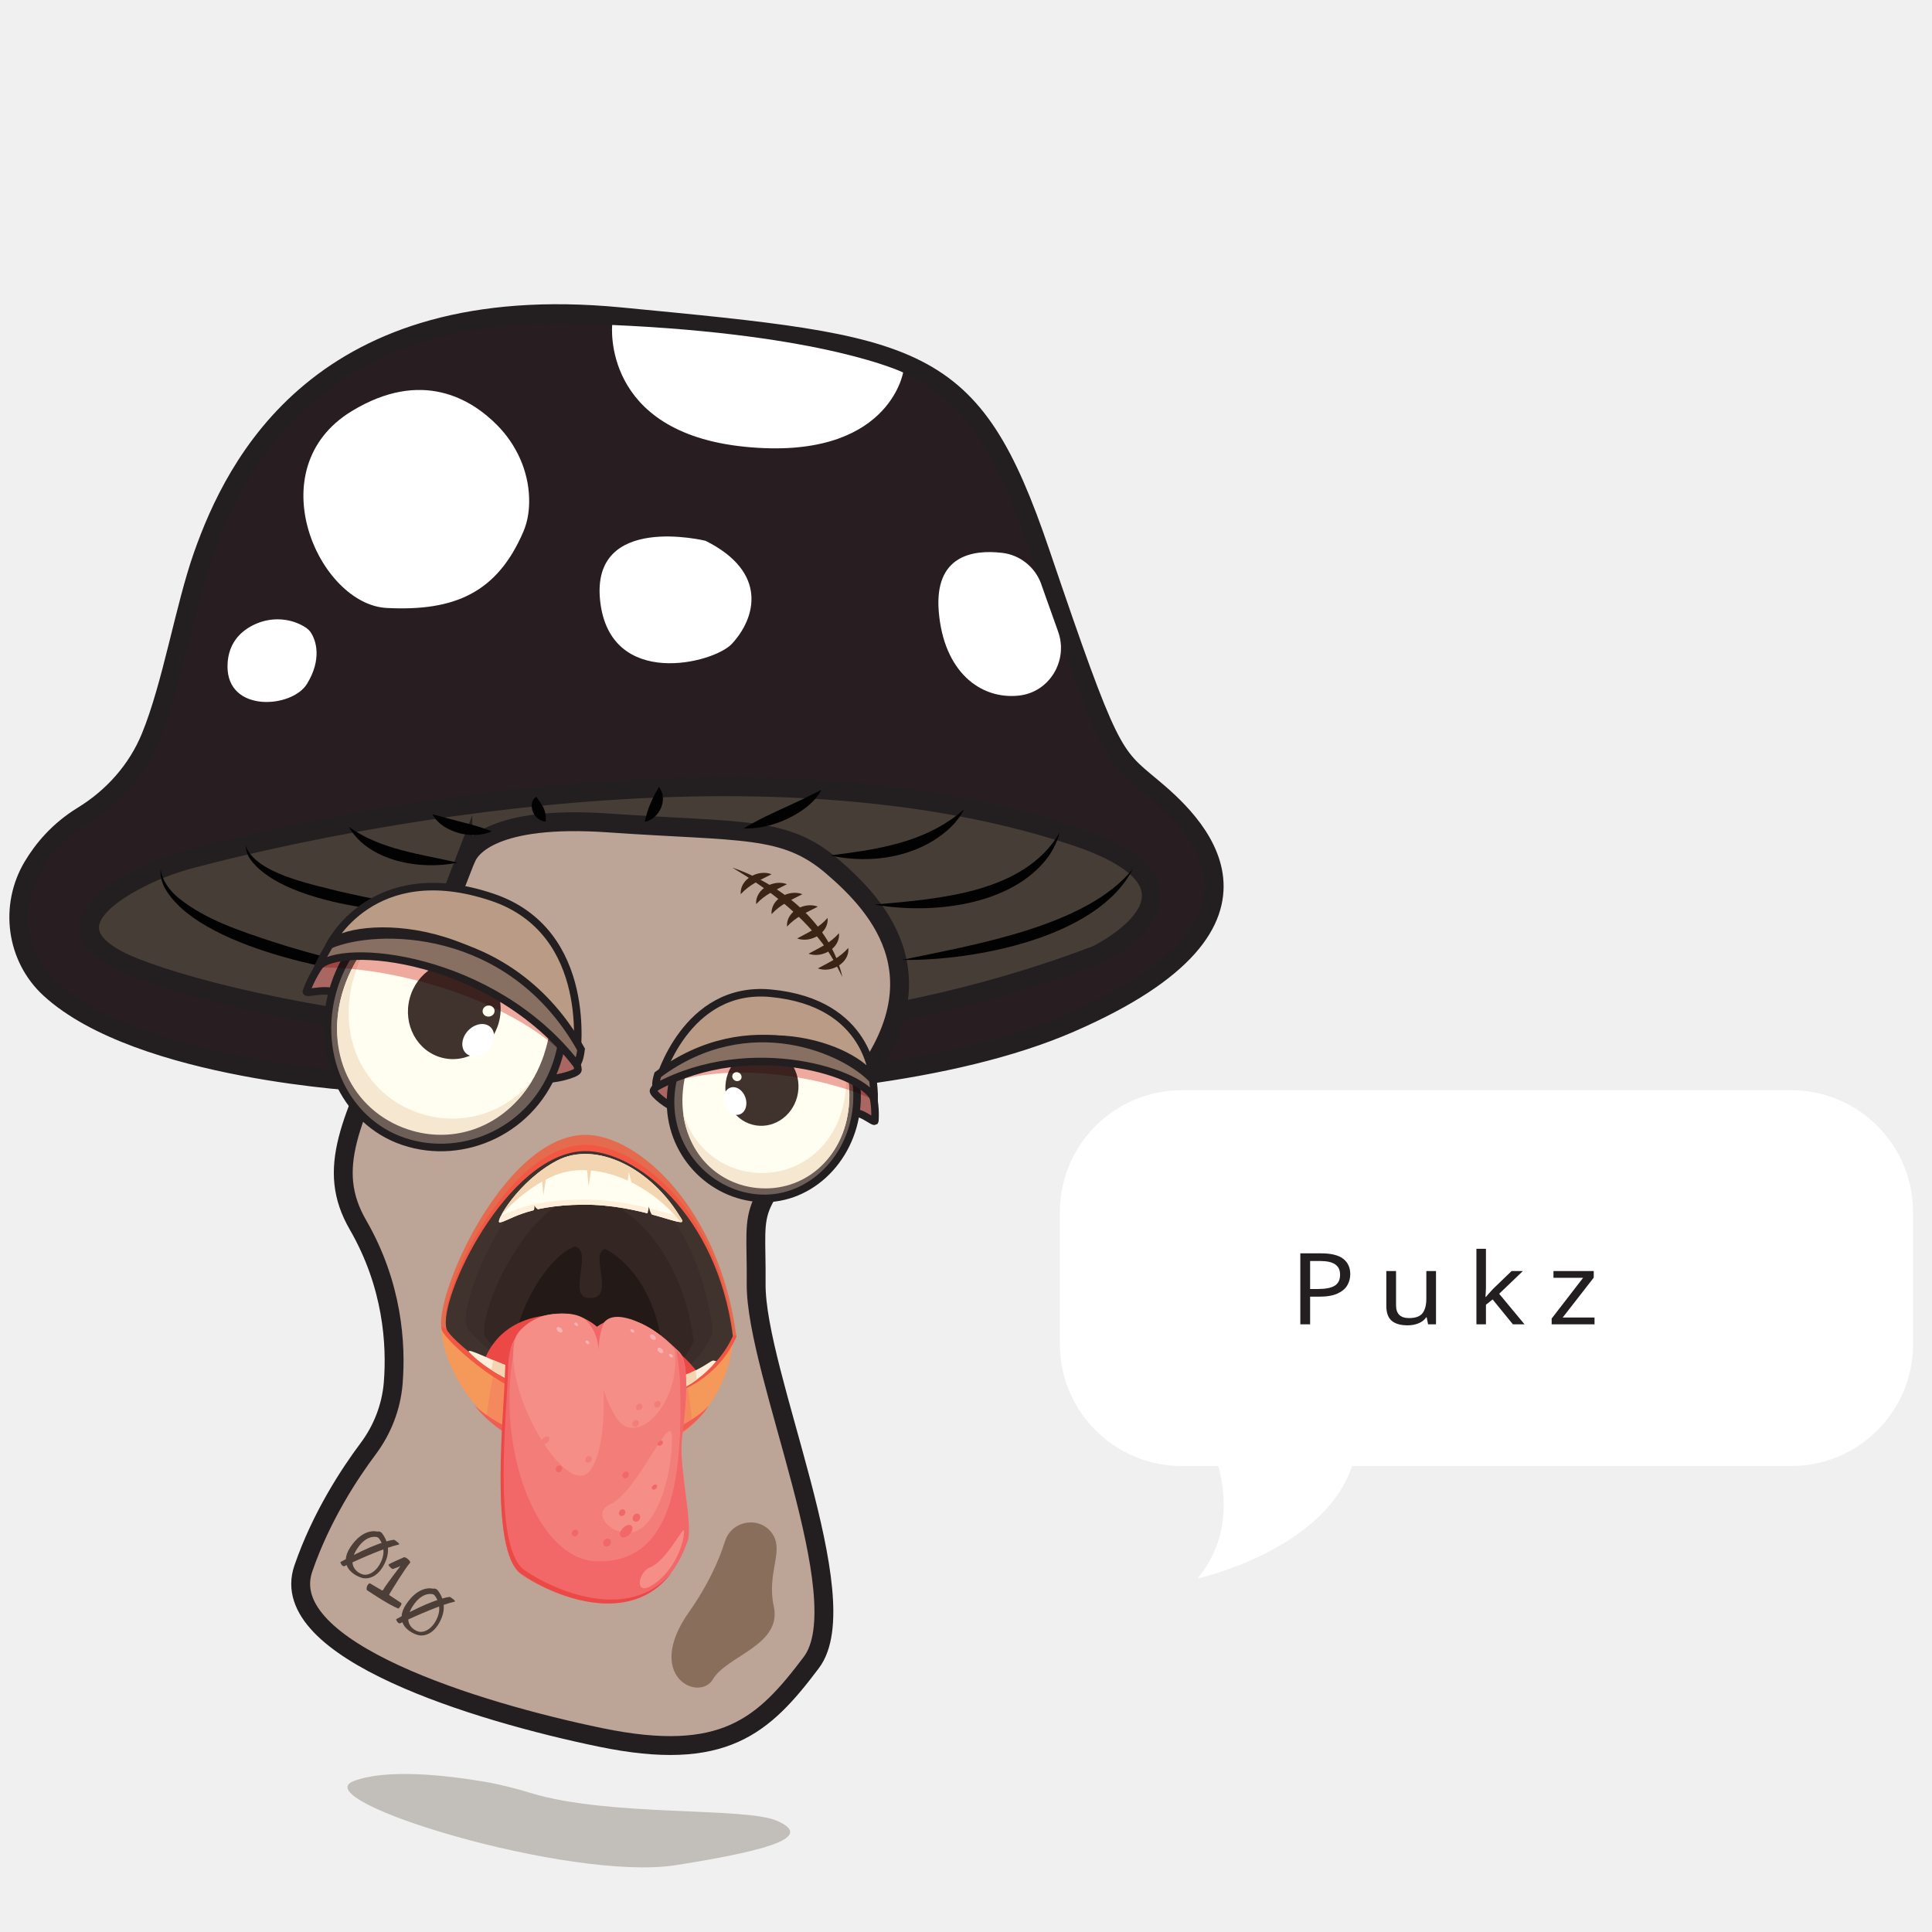
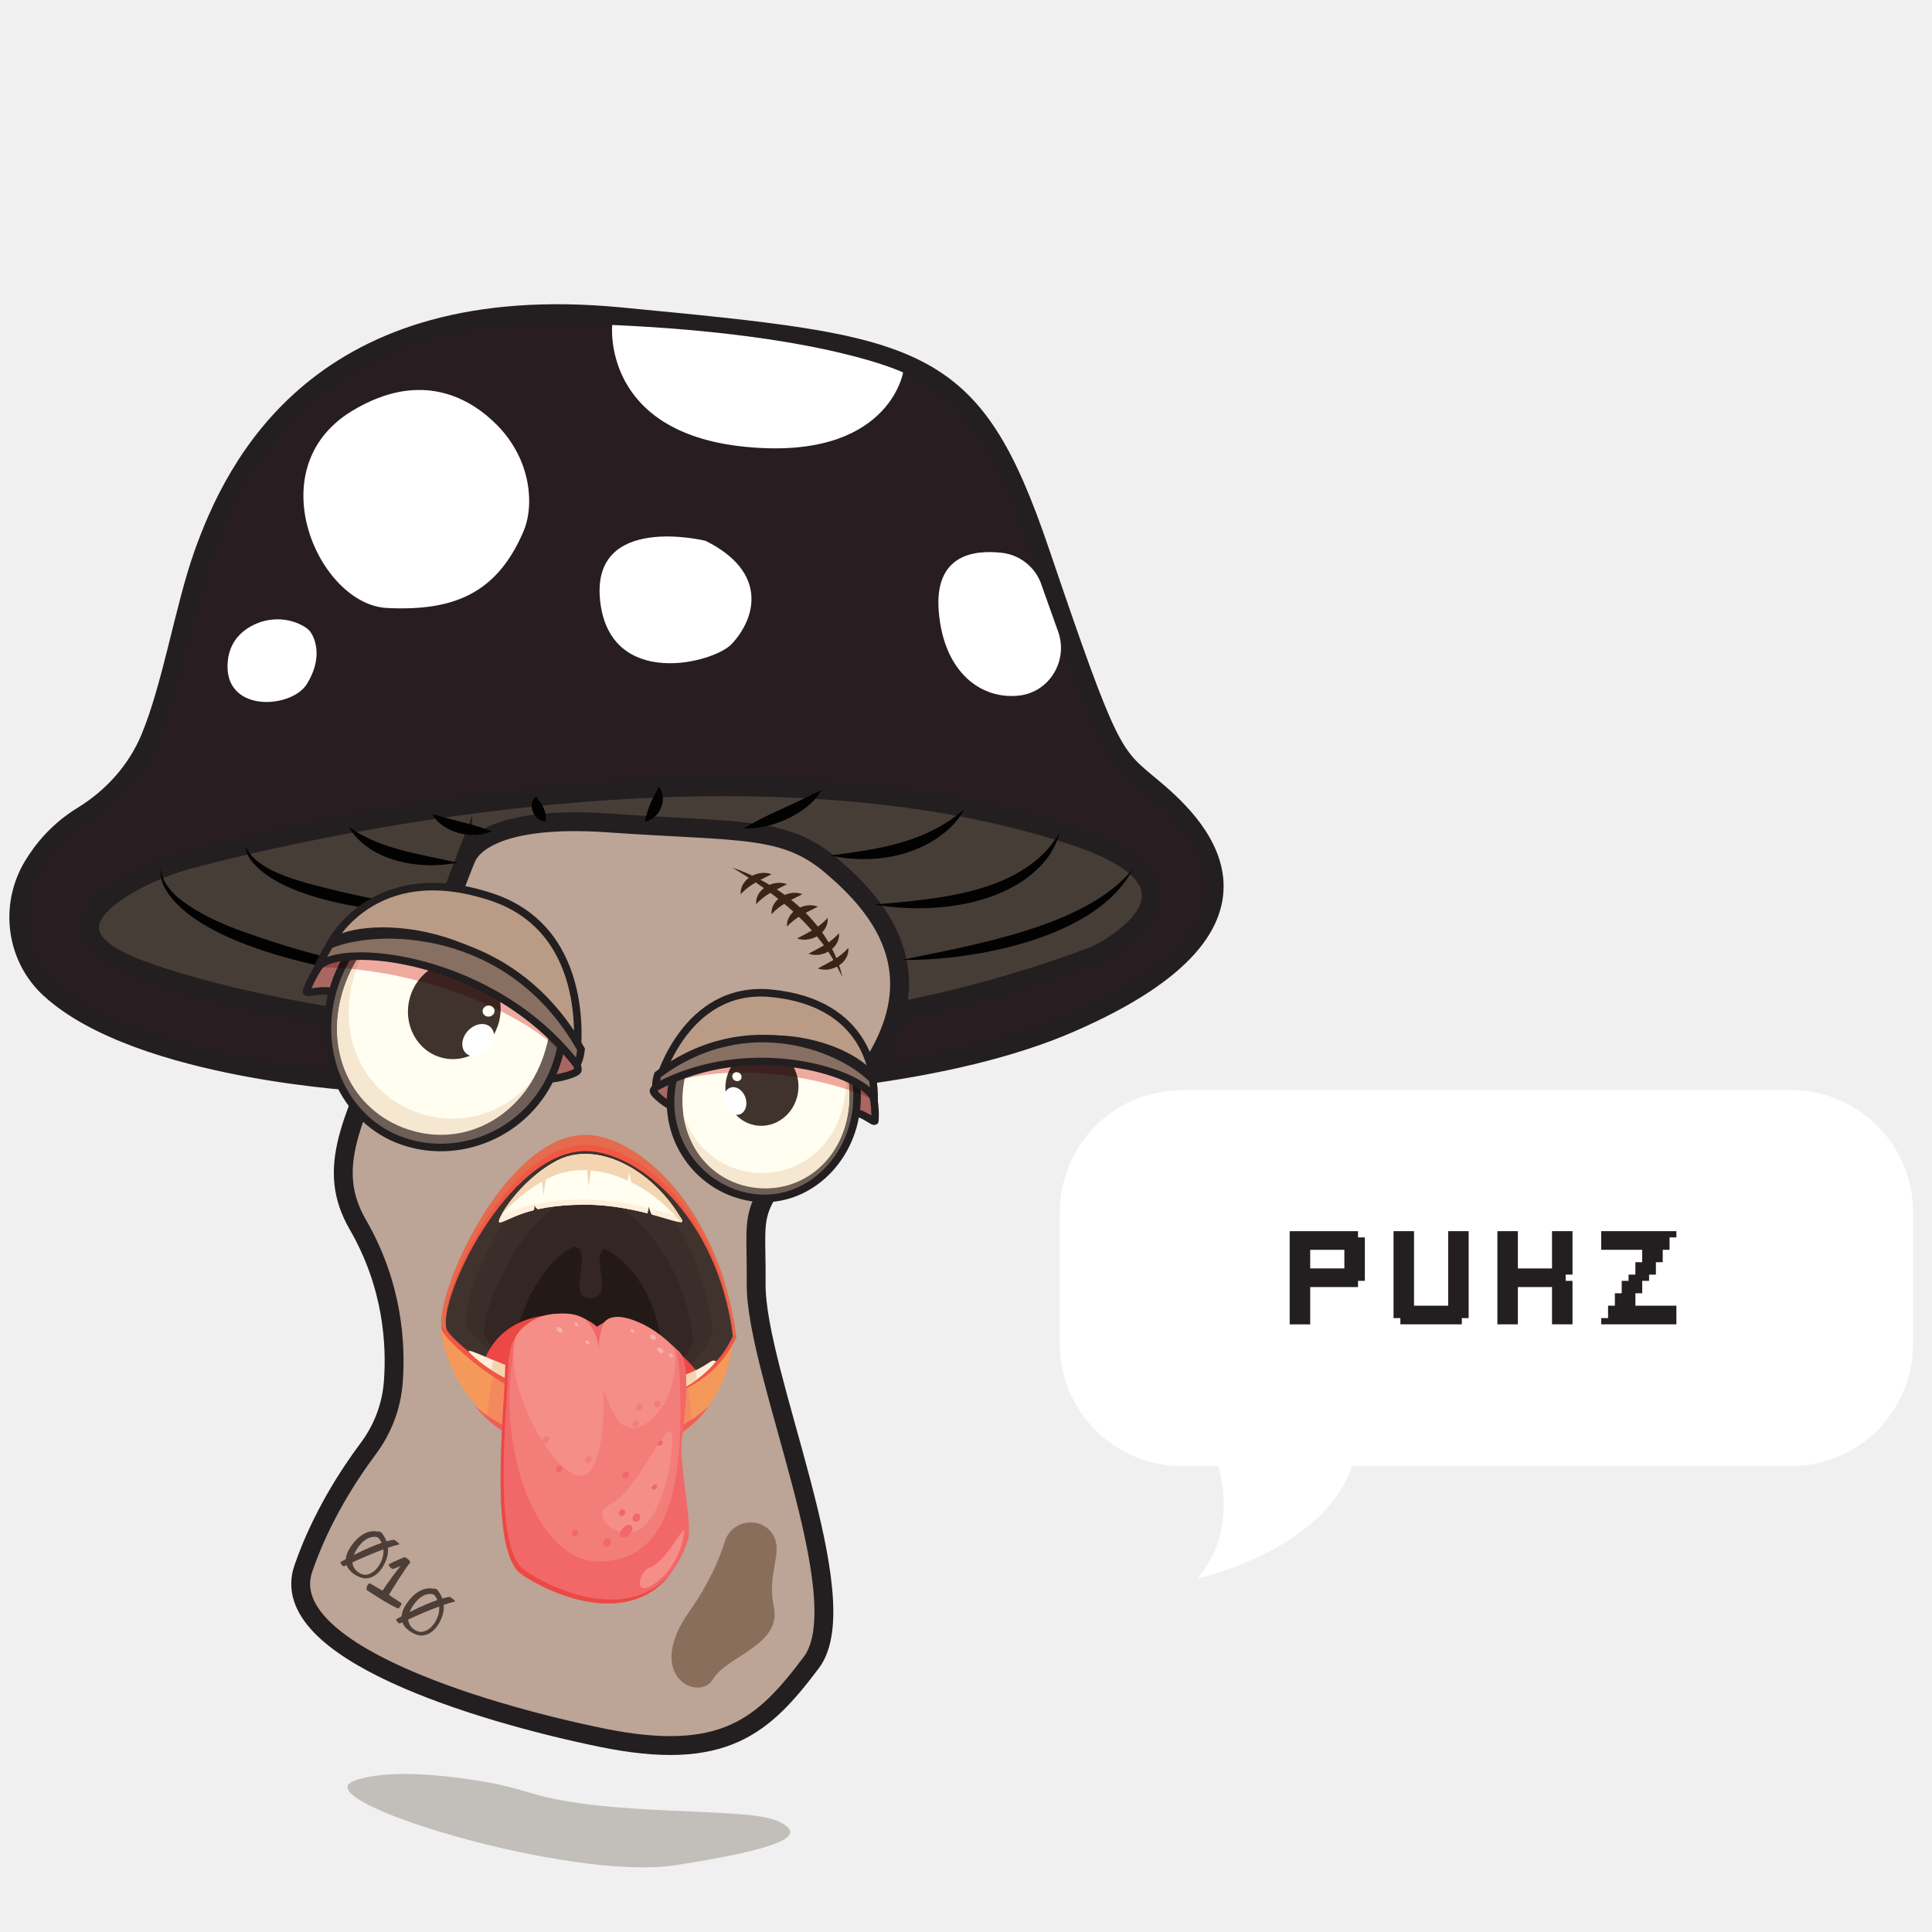
<svg xmlns="http://www.w3.org/2000/svg" viewBox="0 0 512 512">
  <defs>
-     <style>.cls-1{fill:#473d37;}.cls-1,.cls-2,.cls-3{stroke-width:5px;}.cls-1,.cls-2,.cls-3,.cls-4,.cls-5,.cls-6,.cls-7{stroke:#231f20;stroke-miterlimit:10;}.cls-2{fill:#bca496;}.cls-3{fill:#281d21;}.cls-8{fill:#231f20;font-family:Gameplay, Gameplay;font-size:26.34px;letter-spacing:.2em;}.cls-9{fill:#f58e87;}.cls-10{fill:#f5995b;}.cls-11{fill:#f6e7d0;}.cls-12{fill:#f8b2b3;}.cls-13{fill:#f5895e;}.cls-14{fill:#020202;}.cls-15{fill:#f05d55;}.cls-16{fill:#f15743;}.cls-17{fill:#f26767;}.cls-18{fill:#f3d5b2;}.cls-19{fill:#e56b4e;}.cls-20{fill:#fff;}.cls-21{fill:#ffefda;}.cls-22{fill:#fffef0;}.cls-23{fill:#ec4845;}.cls-24{fill:#f37d79;}.cls-25{fill:#342723;}.cls-26{fill:#231a18;}.cls-27{fill:#40332e;}.cls-28{fill:#896e5c;}.cls-29{fill:#3c2415;}.cls-30{fill:#3b2e2a;}.cls-31{fill:#4d3e38;}.cls-4{fill:#6d5e57;}.cls-4,.cls-5,.cls-6,.cls-7{stroke-width:2px;}.cls-5{fill:#876f62;}.cls-6{fill:#ba9b85;}.cls-7{fill:#aa6762;}.cls-32{fill:#df5656;mix-blend-mode:multiply;opacity:.5;}.cls-33{isolation:isolate;}.cls-34{fill:#726658;opacity:.36;}</style>
+     <style>.cls-1{fill:#473d37;}.cls-1,.cls-2,.cls-3{stroke-width:5px;}.cls-1,.cls-2,.cls-3,.cls-4,.cls-5,.cls-6,.cls-7{stroke:#231f20;stroke-miterlimit:10;}.cls-2{fill:#bca496;}.cls-3{fill:#281d21;}.cls-8{fill:#f58e87;}.cls-9{fill:#f5995b;}.cls-10{fill:#f6e7d0;}.cls-11{fill:#f8b2b3;}.cls-12{fill:#f5895e;}.cls-13{fill:#020202;}.cls-14{fill:#f05d55;}.cls-15{fill:#f15743;}.cls-16{fill:#f26767;}.cls-17{fill:#f3d5b2;}.cls-18{fill:#e56b4e;}.cls-19{fill:#fff;}.cls-20{fill:#ffefda;}.cls-21{fill:#fffef0;}.cls-22{fill:#ec4845;}.cls-23{fill:#f37d79;}.cls-24{fill:#342723;}.cls-25{fill:#231f20;}.cls-26{fill:#231a18;}.cls-27{fill:#40332e;}.cls-28{fill:#896e5c;}.cls-29{fill:#3c2415;}.cls-30{fill:#3b2e2a;}.cls-31{fill:#4d3e38;}.cls-4{fill:#6d5e57;}.cls-4,.cls-5,.cls-6,.cls-7{stroke-width:2px;}.cls-5{fill:#876f62;}.cls-6{fill:#ba9b85;}.cls-7{fill:#aa6762;}.cls-32{fill:#df5656;mix-blend-mode:multiply;opacity:.5;}.cls-33{isolation:isolate;}.cls-34{fill:#726658;opacity:.36;}</style>
  </defs>
  <g class="cls-33">
    <g id="Layer_1">
      <g>
        <g>
-           <path class="cls-20" d="M474.68,288.92h-161.5c-17.84,0-32.3,14.46-32.3,32.3v34.99c0,17.84,14.46,32.3,32.3,32.3h9.69c2.28,8.5,2.75,19.85-5.55,29.83,0,0,33.46-7.37,41-29.83h116.36c17.84,0,32.3-14.46,32.3-32.3v-34.99c0-17.84-14.46-32.3-32.3-32.3Z" />
-           <text class="cls-8" transform="translate(341.78 350.96) scale(1.1 1)">
-             <tspan x="0" y="0">Pukz</tspan>
-           </text>
+           <path class="cls-19" d="M474.68,288.92h-161.5c-17.84,0-32.3,14.46-32.3,32.3v34.99c0,17.84,14.46,32.3,32.3,32.3h9.69c2.28,8.5,2.75,19.85-5.55,29.83,0,0,33.46-7.37,41-29.83h116.36c17.84,0,32.3-14.46,32.3-32.3v-34.99c0-17.84-14.46-32.3-32.3-32.3Z" />
+           <g>
+             <path class="cls-25" d="M341.78,350.96v-24.69h18.11v1.65h1.81v11.52h-1.81v1.65h-12.67v9.88h-5.43Zm14.49-14.81v-4.94h-9.05v4.94h9.05Z" />
+             <path class="cls-25" d="M371.11,350.96v-1.65h-1.81v-23.04h5.43v19.75h9.05v-19.75h5.43v23.04h-1.81v1.65h-16.3Z" />
+             <path class="cls-25" d="M396.82,350.96v-24.69h5.43v9.88h9.05v-9.88h5.43v11.52h-1.81v1.65h1.81v11.52h-5.43v-9.88h-9.05v9.88h-5.43Z" />
+             <path class="cls-25" d="M424.34,350.96v-1.65h1.81v-3.29h1.81v-3.29h1.81v-3.29h1.81v-1.65h1.81v-3.29h1.81v-3.29h-10.86v-4.94h19.92v1.65h-1.81v3.29h-1.81v3.29h-1.81v3.29h-1.81v1.65h-1.81v3.29h-1.81v3.29h10.86v4.94h-19.92Z" />
+           </g>
        </g>
        <g>
          <g>
            <path class="cls-3" d="M97.73,286.81s-60.69-2.98-84.49-24.77c-9.03-8.27-10.82-21.91-4.55-32.43,2.72-4.56,6.89-9.56,13.2-13.42,8.02-4.92,14.42-12.07,18-20.77,5.68-13.8,9.04-34.48,13.88-48.19,8.51-24.11,31.26-70.93,110.66-63.27,79.4,7.66,93,8.65,111.28,62.53,18.29,53.88,19.07,53.39,29.41,62.01,10.33,8.63,40.96,35.45-21.51,62.6-62.47,27.15-185.87,15.71-185.87,15.71Z" />
            <path class="cls-1" d="M284.66,221.52c42.25,13.99,5.94,31.54,5.94,31.54-106.11,40.44-222.98,15.95-254.89,3.34-20.74-8.2-10.29-17.34-.43-22.73,4.91-2.69,10.15-4.69,15.56-6.13,25.94-6.86,145.11-35.39,233.81-6.02Z" />
-             <path class="cls-20" d="M162.24,86.12s-2.93,28.46,35.17,32.28c38.1,3.82,41.92-19.69,41.92-19.69,0,0-20.61-10.11-77.09-12.59Z" />
-             <path class="cls-20" d="M140.22,131.9c-.23-7.23-3.38-14.07-8.46-19.22-6.78-6.87-19.97-15.03-38.54-3.73-25.06,15.25-8.67,51.26,9.28,52.17,17.95,.91,29.23-4,36.2-20.23,1.26-2.95,1.62-6.1,1.52-8.99Z" />
-             <path class="cls-20" d="M79.87,165.63c-3.55-1.8-7.73-1.98-11.44-.55s-8.07,4.65-8.14,11.42c-.12,12.46,17.08,11.22,21.06,4.74,3.99-6.48,2.49-11.59,.87-13.84-.49-.67-1.36-1.27-2.36-1.77Z" />
-             <path class="cls-20" d="M186.99,143.32s-30.55-7.52-27.94,15.97,30.12,16.5,34.91,11.33c6.39-6.9,9.62-19-6.96-27.29Z" />
+             <path class="cls-19" d="M162.24,86.12s-2.93,28.46,35.17,32.28c38.1,3.82,41.92-19.69,41.92-19.69,0,0-20.61-10.11-77.09-12.59Z" />
+             <path class="cls-19" d="M140.22,131.9c-.23-7.23-3.38-14.07-8.46-19.22-6.78-6.87-19.97-15.03-38.54-3.73-25.06,15.25-8.67,51.26,9.28,52.17,17.95,.91,29.23-4,36.2-20.23,1.26-2.95,1.62-6.1,1.52-8.99Z" />
+             <path class="cls-19" d="M79.87,165.63c-3.55-1.8-7.73-1.98-11.44-.55s-8.07,4.65-8.14,11.42c-.12,12.46,17.08,11.22,21.06,4.74,3.99-6.48,2.49-11.59,.87-13.84-.49-.67-1.36-1.27-2.36-1.77Z" />
+             <path class="cls-19" d="M186.99,143.32s-30.55-7.52-27.94,15.97,30.12,16.5,34.91,11.33c6.39-6.9,9.62-19-6.96-27.29Z" />
            <path class="cls-2" d="M122.66,229.53c.29-.75,.65-1.48,.96-2.23,1.04-2.5,6.93-11.35,37.61-9.21,35.63,2.48,46.68,.68,59.31,11.5,12.63,10.82,31.07,30.98,3.56,62.03-27.51,31.05-23.49,25.03-23.71,48.59s27.27,83.57,14.62,100.37c-12.65,16.8-23.13,26.62-55.86,19.85-32.73-6.76-86.18-23.13-78.77-44.73,4.74-13.8,12.33-25.29,17.19-31.78,3.8-5.08,6.13-11.11,6.64-17.43,.81-10.21-.11-25.88-9.35-41.89-8.57-14.84-2.06-27.33,10.5-54.53,5-10.83,10.95-23.98,17.3-40.55Z" />
-             <path class="cls-20" d="M275.95,154.81c-1.61-4.51-5.62-7.75-10.38-8.3-7.72-.9-18.01,.62-16.79,15.54,1.31,16,11.07,23.39,21.25,22.29,8.09-.88,13.13-9.27,10.39-16.94l-4.48-12.58Z" />
-             <path class="cls-10" d="M194.22,354.06c0-12.08-18.32-12.69-37.18-12.69s-40.07-1.75-40.07,10.33,14.45,35.56,40.63,35.56,36.62-21.12,36.62-33.2Z" />
-             <path class="cls-13" d="M141.07,341.3c-6.23,7.66-10.72,19.93-12.1,34.24,6.83,6.64,16.46,11.71,28.63,11.71,11.53,0,20.01-4.1,25.89-9.72-1.12-14.92-5.59-27.8-11.95-35.84-4.58-.29-9.52-.33-14.5-.33-5.31,0-10.81-.14-15.97-.07Z" />
-             <path class="cls-15" d="M125.76,372.42c6.43,8.4,18.04,13.51,31.82,14.06,10.72,.43,24.49-5.08,30.21-13.86-13.94,13.86-47.01,13.86-62.02-.2Z" />
-             <path class="cls-19" d="M117.13,352.5c.8,2.62,15.59,16.18,26.03,18.03,10.44,1.85,41.55,6.54,51.99-16.27-4.35-33.94-26.2-53.91-40.44-53.51-21.45,.62-40.12,43.42-37.58,51.75Z" />
-             <path class="cls-16" d="M118.34,350.9c.76,2.5,15.55,15.05,25.47,16.82,9.92,1.77,40.49,6.88,50.41-14.95-4.14-32.48-25.97-49.77-39.5-49.37-20.38,.59-38.79,39.54-36.37,47.5Z" />
-             <path class="cls-16" d="M157.67,362.84c-15.77-.05-30.1-4.36-40.72-11.35,.04,.37,.1,.71,.19,1,.8,2.62,15.59,16.18,26.03,18.03,10.44,1.85,41.55,6.54,51.99-16.27-.02-.17-.05-.34-.07-.5-10.2,5.72-23.23,9.14-37.42,9.09Z" />
+             <path class="cls-19" d="M275.95,154.81c-1.61-4.51-5.62-7.75-10.38-8.3-7.72-.9-18.01,.62-16.79,15.54,1.31,16,11.07,23.39,21.25,22.29,8.09-.88,13.13-9.27,10.39-16.94l-4.48-12.58Z" />
+             <path class="cls-9" d="M194.22,354.06c0-12.08-18.32-12.69-37.18-12.69s-40.07-1.75-40.07,10.33,14.45,35.56,40.63,35.56,36.62-21.12,36.62-33.2Z" />
+             <path class="cls-12" d="M141.07,341.3c-6.23,7.66-10.72,19.93-12.1,34.24,6.83,6.64,16.46,11.71,28.63,11.71,11.53,0,20.01-4.1,25.89-9.72-1.12-14.92-5.59-27.8-11.95-35.84-4.58-.29-9.52-.33-14.5-.33-5.31,0-10.81-.14-15.97-.07Z" />
+             <path class="cls-14" d="M125.76,372.42c6.43,8.4,18.04,13.51,31.82,14.06,10.72,.43,24.49-5.08,30.21-13.86-13.94,13.86-47.01,13.86-62.02-.2Z" />
+             <path class="cls-18" d="M117.13,352.5c.8,2.62,15.59,16.18,26.03,18.03,10.44,1.85,41.55,6.54,51.99-16.27-4.35-33.94-26.2-53.91-40.44-53.51-21.45,.62-40.12,43.42-37.58,51.75Z" />
+             <path class="cls-15" d="M118.34,350.9c.76,2.5,15.55,15.05,25.47,16.82,9.92,1.77,40.49,6.88,50.41-14.95-4.14-32.48-25.97-49.77-39.5-49.37-20.38,.59-38.79,39.54-36.37,47.5Z" />
+             <path class="cls-15" d="M157.67,362.84c-15.77-.05-30.1-4.36-40.72-11.35,.04,.37,.1,.71,.19,1,.8,2.62,15.59,16.18,26.03,18.03,10.44,1.85,41.55,6.54,51.99-16.27-.02-.17-.05-.34-.07-.5-10.2,5.72-23.23,9.14-37.42,9.09Z" />
            <path class="cls-27" d="M118.34,352.21c.76,2.49,15.55,14.94,25.47,16.7,9.92,1.76,40.49,6.83,50.41-14.84-4.14-32.25-25.97-49.4-39.5-49.01-20.38,.59-38.79,39.25-36.37,47.16Z" />
            <path class="cls-30" d="M123.57,351.33c.65,2.33,13.4,14.03,21.95,15.68,8.55,1.65,34.88,6.42,43.43-13.94-3.57-30.28-22.38-46.39-34.03-46.03-17.56,.55-33.42,36.86-31.34,44.28Z" />
-             <path class="cls-25" d="M128.45,354.01c.57,1.94,11.42,11.68,18.67,13.06,7.25,1.37,29.59,5.35,36.73-11.61-3.18-25.22-19.2-38.64-29.07-38.34-14.87,.46-28.13,30.7-26.33,36.89Z" />
+             <path class="cls-24" d="M128.45,354.01c.57,1.94,11.42,11.68,18.67,13.06,7.25,1.37,29.59,5.35,36.73-11.61-3.18-25.22-19.2-38.64-29.07-38.34-14.87,.46-28.13,30.7-26.33,36.89Z" />
            <path class="cls-26" d="M136.93,355.58c.39,1.36,7.95,8.2,12.99,9.17,5.04,.97,20.58,3.75,25.54-8.15-2.21-17.7-13.35-27.13-20.22-26.91-10.34,.32-19.56,21.55-18.31,25.89Z" />
-             <path class="cls-25" d="M150.52,330.39c8.3-1.47-.82,13.18,5.43,13.59,8.93,.6-3.02-16.23,7.8-12.63,0,0-2.94-4.08-8.62-4.44-5.68-.35-4.61,3.47-4.61,3.47Z" />
-             <path class="cls-23" d="M128.12,361.29s2.68-11.42,17.16-12.74l-7.11,17.57s-4.69-.73-10.05-4.83Z" />
-             <path class="cls-23" d="M185.65,364.75s-4.04-5.96-9.67-9.03l.09,13.87s4.47-.73,9.58-4.83Z" />
-             <path class="cls-21" d="M189.83,360.75c-.25-.08-.48-.15-.71-.19-1.32-.28-7.29,7.91-32.44,6.88-15.28-.62-32.04-10.4-32.44-9.37l-.07,.1c4.54,4.88,12.83,9.09,18.95,10.56,12.15,2.93,33.58,7.6,46.71-7.98Z" />
-             <path class="cls-18" d="M156.68,367.44c-9.53-.39-19.63-4.33-25.98-7-.18,.86-.34,1.73-.48,2.62,4.15,2.65,8.97,4.72,12.89,5.67,10.66,2.57,28.46,6.48,41.53-3.11-.07-.83-.17-1.64-.29-2.45-4.42,2.2-12.6,4.89-27.68,4.28Z" />
-             <path class="cls-24" d="M158.2,351.64c-8.32-7.27-23.94-3.41-24.22,12.38-.18,9.96-4.47,46.67,4.11,52.72,8.58,6.05,34.98,17.49,44.15-8.79,1.43-4.1-2.14-18.55-1.61-26.17,.22-3.12,3.04-20.11-.71-23.63-3.75-3.51-12.96-12.77-21.72-6.52Z" />
-             <path class="cls-9" d="M178.1,381.25c-.02,8.82-3.21,20.27-8.2,23.79-5.69,4.02-14.2-3.65-8.27-6.33,7.68-3.47,16.49-26.24,16.47-17.46Z" />
-             <path class="cls-17" d="M180.63,382.23c.22-3.12,3.04-20.11-.71-23.63-.2-.19-.42-.4-.66-.62,.59,2.97,.94,6.17,1.01,9.6,.48,21.84-1.13,47.4-22.79,46.13-12.05-.71-21.97-19.46-22.46-41.3-.14-6.49,.59-12.62,2-18.03-1.82,2.53-2.97,5.88-3.05,10.07-.18,9.96-4.47,46.67,4.11,52.72,8.58,6.05,34.98,17.49,44.15-8.79,1.43-4.1-2.14-18.55-1.61-26.17Z" />
-             <path class="cls-22" d="M132.41,323.94c-1.4,.09,5.09-11.13,15.28-16.4,10.19-5.27,25.02,1.9,32.98,15.67,1.61,2.78-10.46-4.1-26.28-3.95-15.42,.14-19.71,4.54-21.99,4.69Z" />
-             <path class="cls-21" d="M180.19,322.39c-3.53-.72-13.68-4.61-26.04-4.5-13.3,.12-18.61,3.18-21.38,4.29-.56,1.11-.7,1.78-.35,1.76,2.28-.15,6.57-4.54,21.99-4.69,15.82-.15,27.88,6.74,26.28,3.95-.16-.28-.32-.55-.49-.82Z" />
-             <path class="cls-18" d="M146.21,311.83c10.33-4.79,24.94,.68,34.2,12.04,.42-.01,.52-.21,.26-.66-7.96-13.77-22.79-20.94-32.98-15.67-7.53,3.9-13.04,11.04-14.83,14.46,3.04-3.44,7.68-7.54,13.35-10.17Z" />
+             <path class="cls-24" d="M150.52,330.39c8.3-1.47-.82,13.18,5.43,13.59,8.93,.6-3.02-16.23,7.8-12.63,0,0-2.94-4.08-8.62-4.44-5.68-.35-4.61,3.47-4.61,3.47Z" />
+             <path class="cls-22" d="M128.12,361.29s2.68-11.42,17.16-12.74l-7.11,17.57s-4.69-.73-10.05-4.83Z" />
+             <path class="cls-22" d="M185.65,364.75s-4.04-5.96-9.67-9.03l.09,13.87s4.47-.73,9.58-4.83Z" />
+             <path class="cls-20" d="M189.83,360.75c-.25-.08-.48-.15-.71-.19-1.32-.28-7.29,7.91-32.44,6.88-15.28-.62-32.04-10.4-32.44-9.37l-.07,.1c4.54,4.88,12.83,9.09,18.95,10.56,12.15,2.93,33.58,7.6,46.71-7.98Z" />
+             <path class="cls-17" d="M156.68,367.44c-9.53-.39-19.63-4.33-25.98-7-.18,.86-.34,1.73-.48,2.62,4.15,2.65,8.97,4.72,12.89,5.67,10.66,2.57,28.46,6.48,41.53-3.11-.07-.83-.17-1.64-.29-2.45-4.42,2.2-12.6,4.89-27.68,4.28Z" />
+             <path class="cls-23" d="M158.2,351.64c-8.32-7.27-23.94-3.41-24.22,12.38-.18,9.96-4.47,46.67,4.11,52.72,8.58,6.05,34.98,17.49,44.15-8.79,1.43-4.1-2.14-18.55-1.61-26.17,.22-3.12,3.04-20.11-.71-23.63-3.75-3.51-12.96-12.77-21.72-6.52Z" />
+             <path class="cls-8" d="M178.1,381.25c-.02,8.82-3.21,20.27-8.2,23.79-5.69,4.02-14.2-3.65-8.27-6.33,7.68-3.47,16.49-26.24,16.47-17.46Z" />
+             <path class="cls-16" d="M180.63,382.23c.22-3.12,3.04-20.11-.71-23.63-.2-.19-.42-.4-.66-.62,.59,2.97,.94,6.17,1.01,9.6,.48,21.84-1.13,47.4-22.79,46.13-12.05-.71-21.97-19.46-22.46-41.3-.14-6.49,.59-12.62,2-18.03-1.82,2.53-2.97,5.88-3.05,10.07-.18,9.96-4.47,46.67,4.11,52.72,8.58,6.05,34.98,17.49,44.15-8.79,1.43-4.1-2.14-18.55-1.61-26.17Z" />
+             <path class="cls-21" d="M132.41,323.94c-1.4,.09,5.09-11.13,15.28-16.4,10.19-5.27,25.02,1.9,32.98,15.67,1.61,2.78-10.46-4.1-26.28-3.95-15.42,.14-19.71,4.54-21.99,4.69Z" />
+             <path class="cls-20" d="M180.19,322.39c-3.53-.72-13.68-4.61-26.04-4.5-13.3,.12-18.61,3.18-21.38,4.29-.56,1.11-.7,1.78-.35,1.76,2.28-.15,6.57-4.54,21.99-4.69,15.82-.15,27.88,6.74,26.28,3.95-.16-.28-.32-.55-.49-.82Z" />
+             <path class="cls-17" d="M146.21,311.83c10.33-4.79,24.94,.68,34.2,12.04,.42-.01,.52-.21,.26-.66-7.96-13.77-22.79-20.94-32.98-15.67-7.53,3.9-13.04,11.04-14.83,14.46,3.04-3.44,7.68-7.54,13.35-10.17Z" />
            <path class="cls-30" d="M171.96,319.77c-.34,2.78-1.27,3.44-1.27,3.44l2.35-.95c-.8-.73-1.07-2.49-1.07-2.49Z" />
-             <polygon class="cls-18" points="155.55 309.14 155.52 309.26 155.98 314.41 156.8 309.01 155.55 309.14" />
-             <polygon class="cls-18" points="143.58 311.5 143.55 311.62 144.01 316.78 144.83 311.37 143.58 311.5" />
-             <path class="cls-17" d="M167.44,404.4c-.41-.52-1.4-.33-2.22,.42-.82,.76-1.15,1.8-.74,2.33,.41,.52,1.4,.33,2.22-.42,.82-.76,1.15-1.8,.74-2.33Z" />
-             <path class="cls-17" d="M169.47,401.44c-.33-.42-.96-.43-1.4,0-.45,.42-.54,1.1-.22,1.52,.33,.42,.96,.43,1.4,0,.45-.42,.54-1.1,.22-1.52Z" />
-             <path class="cls-17" d="M161.76,408.13c-.29-.46-.91-.53-1.4-.17-.48,.36-.64,1.03-.36,1.49,.29,.46,.91,.53,1.4,.17,.48-.36,.64-1.03,.36-1.49Z" />
-             <path class="cls-17" d="M165.62,400.31c-.24-.38-.76-.44-1.17-.13-.41,.31-.55,.87-.31,1.25,.24,.38,.76,.44,1.17,.13,.41-.31,.55-.87,.31-1.25Z" />
-             <path class="cls-9" d="M160.7,349.86c-4.56,3.52-2.55,17.87,2.68,25.92,5.23,8.05,16.87-3.66,15.46-17.56-.3-3-13.37-12.05-18.14-8.37Z" />
-             <path class="cls-9" d="M157.75,352.11c1.82,2.37,4.68,30.8-1.61,37.88-6.29,7.08-23.45-22.04-19.57-35.37,.64-2.21,4.98-5.93,9.65-6.33,4.16-.36,8.14-.59,11.53,3.81Z" />
-             <path class="cls-17" d="M158.2,351.64c-1.01-.88-2.13-1.6-3.31-2.15,1.67,1.54,3.52,4.16,3.76,8.28,0,0-.04-4.2,1.44-7.24-.63,.3-1.26,.66-1.88,1.11Z" />
-             <path class="cls-17" d="M148.87,388.7c-.24-.38-.76-.44-1.17-.13-.41,.31-.55,.87-.31,1.25,.24,.38,.76,.44,1.17,.13,.41-.31,.55-.87,.31-1.25Z" />
-             <path class="cls-17" d="M166.53,390.31c-.24-.38-.76-.44-1.17-.13-.41,.31-.55,.87-.31,1.25,.24,.38,.76,.44,1.17,.13,.41-.31,.55-.87,.31-1.25Z" />
-             <path class="cls-17" d="M153.13,405.69c-.24-.38-.76-.44-1.17-.13-.41,.31-.55,.87-.31,1.25,.24,.38,.76,.44,1.17,.13,.41-.31,.55-.87,.31-1.25Z" />
-             <path class="cls-24" d="M170.15,372.29c-.24-.38-.76-.44-1.17-.13-.41,.31-.55,.87-.31,1.25,.24,.38,.76,.44,1.17,.13,.41-.31,.55-.87,.31-1.25Z" />
-             <path class="cls-24" d="M174.98,371.56c-.24-.38-.76-.44-1.17-.13-.41,.31-.55,.87-.31,1.25,.24,.38,.76,.44,1.17,.13,.41-.31,.55-.87,.31-1.25Z" />
-             <path class="cls-12" d="M175.71,358.42c.17-.27,0-.73-.39-1.04-.39-.31-.85-.34-1.02-.07-.17,.27,0,.73,.39,1.04,.39,.31,.85,.34,1.03,.07Z" />
-             <path class="cls-12" d="M148.99,352.96c.17-.27,0-.73-.39-1.04-.39-.31-.85-.34-1.02-.07-.17,.27,0,.73,.39,1.04,.39,.31,.85,.34,1.03,.07Z" />
-             <path class="cls-12" d="M173.74,354.91c.17-.27,0-.73-.39-1.04-.39-.31-.85-.34-1.03-.07-.17,.27,0,.73,.39,1.04,.39,.31,.85,.34,1.03,.07Z" />
-             <path class="cls-12" d="M178.3,359.64c.11-.17,0-.48-.27-.68-.26-.2-.56-.23-.68-.06-.11,.17,0,.48,.27,.68,.26,.2,.56,.23,.68,.06Z" />
-             <path class="cls-12" d="M168.05,353.06c.11-.17,0-.48-.27-.68-.26-.2-.56-.23-.68-.06-.11,.17,0,.48,.27,.68,.26,.2,.56,.23,.68,.06Z" />
-             <path class="cls-12" d="M153.19,351.32c.11-.17,0-.48-.27-.68-.26-.2-.56-.23-.68-.06-.11,.17,0,.48,.27,.68,.26,.2,.56,.23,.68,.06Z" />
-             <path class="cls-12" d="M156.14,356.11c.11-.17,0-.48-.27-.68-.26-.2-.56-.23-.68-.06-.11,.17,0,.48,.27,.68,.26,.2,.56,.23,.68,.06Z" />
-             <path class="cls-24" d="M169.17,376.68c-.24-.38-.76-.44-1.17-.13-.41,.31-.55,.87-.31,1.25,.24,.38,.76,.44,1.17,.13,.41-.31,.55-.87,.31-1.25Z" />
-             <path class="cls-24" d="M156.7,386.2c-.24-.38-.76-.44-1.17-.13-.41,.31-.55,.87-.31,1.25,.24,.38,.76,.44,1.17,.13,.41-.31,.55-.87,.31-1.25Z" />
-             <path class="cls-24" d="M145.52,380.94c-.24-.38-.88-.35-1.43,.07-.55,.42-.81,1.07-.57,1.45,.24,.38,.88,.35,1.43-.07,.55-.42,.8-1.07,.57-1.45Z" />
-             <path class="cls-17" d="M175.62,381.98c-.17-.27-.59-.27-.95,0-.35,.27-.51,.7-.34,.97,.17,.27,.59,.27,.95,0,.35-.27,.51-.7,.34-.97Z" />
-             <path class="cls-17" d="M174.08,393.61c-.17-.27-.59-.27-.95,0-.35,.27-.51,.7-.34,.97,.17,.27,.59,.27,.95,0,.35-.27,.51-.7,.34-.97Z" />
-             <path class="cls-23" d="M138.96,416.07c-8.73-6.17-4.47-43.42-4.31-53.56,.05-3.51,.85-6.42,2.16-8.75,.03-.14,.07-.28,.1-.42-1.84,2.53-3.01,5.92-3.08,10.2-.15,10.14-4.42,47.4,4.32,53.57,7.6,5.36,28.79,14.81,39.97-.53-11.36,13.87-31.74,4.74-39.16-.51Z" />
-             <path class="cls-9" d="M181.26,405.71c.16,2.79-2.32,10.64-8.49,14.45-4.74,2.93-3.66-3.54-.56-4.75,4.47-1.76,8.96-11.26,9.05-9.7Z" />
+             <polygon class="cls-17" points="155.55 309.14 155.52 309.26 155.98 314.41 156.8 309.01 155.55 309.14" />
+             <polygon class="cls-17" points="143.58 311.5 143.55 311.62 144.01 316.78 144.83 311.37 143.58 311.5" />
+             <path class="cls-16" d="M167.44,404.4c-.41-.52-1.4-.33-2.22,.42-.82,.76-1.15,1.8-.74,2.33,.41,.52,1.4,.33,2.22-.42,.82-.76,1.15-1.8,.74-2.33Z" />
+             <path class="cls-16" d="M169.47,401.44c-.33-.42-.96-.43-1.4,0-.45,.42-.54,1.1-.22,1.52,.33,.42,.96,.43,1.4,0,.45-.42,.54-1.1,.22-1.52Z" />
+             <path class="cls-16" d="M161.76,408.13c-.29-.46-.91-.53-1.4-.17-.48,.36-.64,1.03-.36,1.49,.29,.46,.91,.53,1.4,.17,.48-.36,.64-1.03,.36-1.49Z" />
+             <path class="cls-16" d="M165.62,400.31c-.24-.38-.76-.44-1.17-.13-.41,.31-.55,.87-.31,1.25,.24,.38,.76,.44,1.17,.13,.41-.31,.55-.87,.31-1.25Z" />
+             <path class="cls-8" d="M160.7,349.86c-4.56,3.52-2.55,17.87,2.68,25.92,5.23,8.05,16.87-3.66,15.46-17.56-.3-3-13.37-12.05-18.14-8.37Z" />
+             <path class="cls-8" d="M157.75,352.11c1.82,2.37,4.68,30.8-1.61,37.88-6.29,7.08-23.45-22.04-19.57-35.37,.64-2.21,4.98-5.93,9.65-6.33,4.16-.36,8.14-.59,11.53,3.81Z" />
+             <path class="cls-16" d="M158.2,351.64c-1.01-.88-2.13-1.6-3.31-2.15,1.67,1.54,3.52,4.16,3.76,8.28,0,0-.04-4.2,1.44-7.24-.63,.3-1.26,.66-1.88,1.11Z" />
+             <path class="cls-16" d="M148.87,388.7c-.24-.38-.76-.44-1.17-.13-.41,.31-.55,.87-.31,1.25,.24,.38,.76,.44,1.17,.13,.41-.31,.55-.87,.31-1.25Z" />
+             <path class="cls-16" d="M166.53,390.31c-.24-.38-.76-.44-1.17-.13-.41,.31-.55,.87-.31,1.25,.24,.38,.76,.44,1.17,.13,.41-.31,.55-.87,.31-1.25Z" />
+             <path class="cls-16" d="M153.13,405.69c-.24-.38-.76-.44-1.17-.13-.41,.31-.55,.87-.31,1.25,.24,.38,.76,.44,1.17,.13,.41-.31,.55-.87,.31-1.25Z" />
+             <path class="cls-23" d="M170.15,372.29c-.24-.38-.76-.44-1.17-.13-.41,.31-.55,.87-.31,1.25,.24,.38,.76,.44,1.17,.13,.41-.31,.55-.87,.31-1.25Z" />
+             <path class="cls-23" d="M174.98,371.56c-.24-.38-.76-.44-1.17-.13-.41,.31-.55,.87-.31,1.25,.24,.38,.76,.44,1.17,.13,.41-.31,.55-.87,.31-1.25Z" />
+             <path class="cls-11" d="M175.71,358.42c.17-.27,0-.73-.39-1.04-.39-.31-.85-.34-1.02-.07-.17,.27,0,.73,.39,1.04,.39,.31,.85,.34,1.03,.07Z" />
+             <path class="cls-11" d="M148.99,352.96c.17-.27,0-.73-.39-1.04-.39-.31-.85-.34-1.02-.07-.17,.27,0,.73,.39,1.04,.39,.31,.85,.34,1.03,.07Z" />
+             <path class="cls-11" d="M173.74,354.91c.17-.27,0-.73-.39-1.04-.39-.31-.85-.34-1.03-.07-.17,.27,0,.73,.39,1.04,.39,.31,.85,.34,1.03,.07Z" />
+             <path class="cls-11" d="M178.3,359.64c.11-.17,0-.48-.27-.68-.26-.2-.56-.23-.68-.06-.11,.17,0,.48,.27,.68,.26,.2,.56,.23,.68,.06Z" />
+             <path class="cls-11" d="M168.05,353.06c.11-.17,0-.48-.27-.68-.26-.2-.56-.23-.68-.06-.11,.17,0,.48,.27,.68,.26,.2,.56,.23,.68,.06Z" />
+             <path class="cls-11" d="M153.19,351.32c.11-.17,0-.48-.27-.68-.26-.2-.56-.23-.68-.06-.11,.17,0,.48,.27,.68,.26,.2,.56,.23,.68,.06Z" />
+             <path class="cls-11" d="M156.14,356.11c.11-.17,0-.48-.27-.68-.26-.2-.56-.23-.68-.06-.11,.17,0,.48,.27,.68,.26,.2,.56,.23,.68,.06Z" />
+             <path class="cls-23" d="M169.17,376.68c-.24-.38-.76-.44-1.17-.13-.41,.31-.55,.87-.31,1.25,.24,.38,.76,.44,1.17,.13,.41-.31,.55-.87,.31-1.25Z" />
+             <path class="cls-23" d="M156.7,386.2c-.24-.38-.76-.44-1.17-.13-.41,.31-.55,.87-.31,1.25,.24,.38,.76,.44,1.17,.13,.41-.31,.55-.87,.31-1.25Z" />
+             <path class="cls-23" d="M145.52,380.94c-.24-.38-.88-.35-1.43,.07-.55,.42-.81,1.07-.57,1.45,.24,.38,.88,.35,1.43-.07,.55-.42,.8-1.07,.57-1.45Z" />
+             <path class="cls-16" d="M175.62,381.98c-.17-.27-.59-.27-.95,0-.35,.27-.51,.7-.34,.97,.17,.27,.59,.27,.95,0,.35-.27,.51-.7,.34-.97Z" />
+             <path class="cls-16" d="M174.08,393.61c-.17-.27-.59-.27-.95,0-.35,.27-.51,.7-.34,.97,.17,.27,.59,.27,.95,0,.35-.27,.51-.7,.34-.97Z" />
+             <path class="cls-22" d="M138.96,416.07c-8.73-6.17-4.47-43.42-4.31-53.56,.05-3.51,.85-6.42,2.16-8.75,.03-.14,.07-.28,.1-.42-1.84,2.53-3.01,5.92-3.08,10.2-.15,10.14-4.42,47.4,4.32,53.57,7.6,5.36,28.79,14.81,39.97-.53-11.36,13.87-31.74,4.74-39.16-.51Z" />
+             <path class="cls-8" d="M181.26,405.71c.16,2.79-2.32,10.64-8.49,14.45-4.74,2.93-3.66-3.54-.56-4.75,4.47-1.76,8.96-11.26,9.05-9.7Z" />
            <path class="cls-30" d="M138.44,322.5c2.28-.44,3.28-1.1,3.22-3.08,0,0,.2,1.46,2.88,1.54,0,0-3.69,3.15-6.1,1.54Z" />
-             <polygon class="cls-22" points="166.16 314.73 166.63 310.63 167.84 315.24 166.16 314.73" />
+             <polygon class="cls-21" points="166.16 314.73 166.63 310.63 167.84 315.24 166.16 314.73" />
            <g>
              <path class="cls-7" d="M224.92,295.07c2.74-1.33,6.87,2.86,6.93,1.94,.75-11.55-6.88-19.88-7.07-14.78l.15,12.84Z" />
              <path class="cls-7" d="M179.49,293.91c-2.54-.87-6.25-3.87-6.32-4.78-.07-.91,7.37-7.94,7.37-7.94l-1.04,12.72Z" />
              <path class="cls-4" d="M177.82,289.55c1.38-14.63,14.37-26.26,27.65-25.01,13.27,1.25,22.92,14.12,21.54,28.74-1.38,14.63-13.26,25.47-26.53,24.22-13.27-1.25-24.04-13.33-22.66-27.96Z" />
-               <path class="cls-22" d="M180.98,288.96c1.33-14.12,12.25-24.64,24.4-23.49,12.14,1.14,20.91,13.52,19.58,27.63-1.33,14.12-12.02,22.2-24.17,21.05-12.14-1.14-21.14-11.08-19.81-25.2Z" />
-               <path class="cls-11" d="M199.88,310.76c12.14,1.14,22.9-7.62,24.23-21.74,.21-2.27,.16-4.5-.12-6.65,.95,3.33,1.32,6.97,.97,10.73-1.33,14.12-12.09,22.88-24.23,21.74-10.32-.97-18.31-8.79-19.67-19.78,2.61,8.81,9.83,14.85,18.82,15.7Z" />
+               <path class="cls-21" d="M180.98,288.96c1.33-14.12,12.25-24.64,24.4-23.49,12.14,1.14,20.91,13.52,19.58,27.63-1.33,14.12-12.02,22.2-24.17,21.05-12.14-1.14-21.14-11.08-19.81-25.2Z" />
+               <path class="cls-10" d="M199.88,310.76c12.14,1.14,22.9-7.62,24.23-21.74,.21-2.27,.16-4.5-.12-6.65,.95,3.33,1.32,6.97,.97,10.73-1.33,14.12-12.09,22.88-24.23,21.74-10.32-.97-18.31-8.79-19.67-19.78,2.61,8.81,9.83,14.85,18.82,15.7Z" />
              <path class="cls-27" d="M192.37,286.57c.89-5.6,5.89-9.46,11.17-8.62,5.27,.84,8.83,6.06,7.93,11.67-.89,5.6-5.89,9.46-11.17,8.62-5.27-.84-8.83-6.06-7.93-11.67Z" />
              <path class="cls-32" d="M173.17,289.03c6.89-12.23,16.83-23.77,30.33-22.49,12.14,1.14,26.67,12.67,27.69,24.78-15.37-7.11-43.23-10.46-58.02-2.28Z" />
-               <path class="cls-20" d="M192.04,292.74c-.68-1.96,0-3.97,1.52-4.5,1.52-.53,3.3,.63,3.98,2.59,.68,1.96,0,3.97-1.52,4.5-1.52,.53-3.3-.63-3.98-2.59Z" />
-               <path class="cls-22" d="M194.21,284.68c.33-.55,1.08-.71,1.68-.35,.6,.36,.81,1.09,.48,1.64-.33,.55-1.08,.71-1.68,.35-.6-.36-.81-1.09-.48-1.64Z" />
+               <path class="cls-19" d="M192.04,292.74c-.68-1.96,0-3.97,1.52-4.5,1.52-.53,3.3,.63,3.98,2.59,.68,1.96,0,3.97-1.52,4.5-1.52,.53-3.3-.63-3.98-2.59Z" />
+               <path class="cls-21" d="M194.21,284.68c.33-.55,1.08-.71,1.68-.35,.6,.36,.81,1.09,.48,1.64-.33,.55-1.08,.71-1.68,.35-.6-.36-.81-1.09-.48-1.64Z" />
              <path class="cls-6" d="M231.34,286.17c-1.91-6.47-30.96-20.93-56.74,.4,0,0,6.99-25.49,29.67-23.35,26.42,2.49,27.07,22.95,27.07,22.95Z" />
              <path class="cls-5" d="M231.34,286.17c.37,3.15,.34,5.22,.34,5.22-1.99-6.74-32.39-17.02-57.73-3.35,0,0-.42-.66,.37-3.23,24.19-18.13,49.92-6.36,57.01,1.36Z" />
            </g>
            <g>
              <path class="cls-31" d="M102.99,414.65c-.11,.23,.75,1.14,1.11,1.15,0,0,1.65-.57,2.02-.78,0,0-3.87,4.99-4.6,6.34-.06,.12-.21,.16-.33,.09l-3.21-1.88s-.99,.41-.8,1.79c0,0,5.89,4.01,8.43,4.93,0,0,.98-1.04,.74-1.46l-3.08-2.04c-.12-.08-.15-.22-.08-.34,.7-1.15,4.17-6.82,5.45-8.26,.08-.1,.1-.22,.04-.33-.18-.3-.6-.89-1.39-1.16-.08-.03-.17-.03-.25,0-.68,.29-3.95,1.72-4.04,1.93Z" />
              <path class="cls-31" d="M120.54,424.43s.37-.15-1.29-1.23c0,0-.63,.02-2.05,.42-.49-1.41-1.27-2.25-1.27-2.25,0,0-.45-.53-1.17-.34,0,0-3.62-1.16-7.13,4.12-.8,1.2-1.14,2.26-1.2,3.18-.48,.25-.95,.51-1.46,.79,0,0,.27,1.03,.99,1.11,0,0,.26-.13,.68-.32,.74,2.08,3.12,3.17,4.24,3.42,1.77,.41,4.58-.51,6.22-4.75,.47-1.21,.57-2.31,.48-3.27,1.07-.37,2.09-.68,2.98-.88Zm-11.54,1.85c2.43-4.34,5.21-3.85,5.21-3.85,.61-.03,.91,.31,.91,.31,0,0,.43,.47,.8,1.28-1.69,.57-4.09,1.54-7.36,3.2,.12-.3,.26-.61,.44-.94Zm7.02,2.12c-1.28,3.32-3.61,4.33-5,4.01-.99-.23-2.72-1.23-2.83-3.23,2.06-.95,5.23-2.36,8.19-3.44,.08,.78,.01,1.67-.37,2.66Z" />
              <path class="cls-31" d="M105.76,409.29s.37-.15-1.29-1.23c0,0-.63,.02-2.05,.42-.49-1.41-1.27-2.25-1.27-2.25,0,0-.45-.53-1.17-.34,0,0-3.62-1.16-7.13,4.12-.8,1.2-1.14,2.26-1.2,3.18-.48,.25-.95,.51-1.46,.79,0,0,.27,1.03,.99,1.11,0,0,.26-.13,.68-.32,.74,2.08,3.12,3.17,4.24,3.42,1.77,.41,4.58-.51,6.22-4.75,.47-1.21,.57-2.31,.48-3.27,1.07-.37,2.09-.68,2.98-.88Zm-11.54,1.85c2.43-4.34,5.21-3.85,5.21-3.85,.61-.03,.91,.31,.91,.31,0,0,.43,.47,.8,1.28-1.69,.57-4.09,1.54-7.36,3.2,.12-.3,.26-.61,.44-.94Zm7.02,2.12c-1.28,3.32-3.61,4.33-5,4.01-.99-.23-2.72-1.23-2.83-3.23,2.06-.95,5.23-2.36,8.19-3.44,.08,.78,.01,1.67-.37,2.66Z" />
            </g>
            <path class="cls-28" d="M192.14,408.43c1.86-5.85,9.89-6.8,12.87-1.43,2.5,4.51-1.82,10.16,.05,18.73,2.24,10.25-12.45,13.06-16.11,19.27-3.66,6.2-18.38-.74-6.37-17.78,5.09-7.22,7.95-13.7,9.56-18.78Z" />
            <g>
              <path class="cls-29" d="M194.08,229.92c13.21,4.54,25.95,14.93,29.17,29.01-1.57-3.19-3.23-6.23-5.34-8.99-6.32-8.37-14.88-14.65-23.83-20.02h0Z" />
              <path class="cls-29" d="M204.47,231.68c-3.23,1.67-5.75,2.68-8.18,5.29-.29-4.02,4.69-6.67,8.18-5.29h0Z" />
              <path class="cls-29" d="M208.56,234.32c-3.23,1.67-5.75,2.68-8.18,5.29-.29-4.02,4.69-6.67,8.18-5.29h0Z" />
              <path class="cls-29" d="M212.65,236.97c-3.23,1.67-5.75,2.68-8.18,5.29-.29-4.02,4.69-6.67,8.18-5.29h0Z" />
              <path class="cls-29" d="M216.74,240.27c-3.23,1.67-5.75,2.68-8.18,5.29-.29-4.02,4.69-6.67,8.18-5.29h0Z" />
              <path class="cls-29" d="M211.25,248.7c3.19-1.73,5.7-2.78,8.08-5.44,.37,4.02-4.56,6.76-8.08,5.44h0Z" />
              <path class="cls-29" d="M214.27,252.74c3.19-1.73,5.7-2.78,8.08-5.44,.37,4.02-4.56,6.76-8.08,5.44h0Z" />
              <path class="cls-29" d="M216.74,256.64c3.19-1.73,5.7-2.78,8.08-5.44,.37,4.02-4.56,6.76-8.08,5.44h0Z" />
            </g>
            <g>
-               <path class="cls-14" d="M197.05,219.56c4.78-2.97,10.37-5.23,15.42-7.65,1.7-.82,3.38-1.65,5.2-2.57-.94,1.81-2.38,3.3-3.94,4.57-4.76,3.61-10.68,5.78-16.68,5.65h0Z" />
-               <path class="cls-14" d="M170.88,217.76c.71-3.53,1.99-6.13,3.73-9.26,2.58,3.2,.2,8.56-3.73,9.26h0Z" />
-               <path class="cls-14" d="M144.6,217.76c-2.3-.28-3.86-2.35-3.67-4.6,.08-.76,.43-1.64,1.25-2.01,.4,.78,.77,1.15,1.07,1.59,1.06,1.5,1.56,3.06,1.35,5.03h0Z" />
-               <path class="cls-14" d="M130.32,220.32c-4.11,1.75-8.96,1.03-12.68-1.3-1.24-.82-2.34-1.9-3.06-3.24,1.49,.35,2.76,.76,4.05,1.09,3.86,1.07,7.94,1.9,11.69,3.44h0Z" />
-               <path class="cls-14" d="M121.25,228.6c-9.66,2.08-23.52-.26-28.82-9.47,8.55,6.07,18.86,7.15,28.82,9.47h0Z" />
-               <path class="cls-14" d="M117.73,241.93c-13.49,.56-43.39-2.67-51.53-14.4-.73-1.03-1.03-2.32-1.14-3.51,2.53,7.46,17.48,10.28,24.46,12.11,9.36,2.21,18.78,3.77,28.21,5.79h0Z" />
-               <path class="cls-14" d="M108.74,259.41c-17.19-.95-56.75-8.2-65.27-24.45-.69-1.48-1.03-3.12-.92-4.7,.42,3.18,2.4,5.71,4.71,7.67,7.23,5.84,16.37,8.77,25.1,11.67,10.38,3.4,25.65,7.06,36.37,9.81h0Z" />
-               <path class="cls-14" d="M219.99,226.7c11.19-1.42,22.28-2.96,31.7-9.28,1.33-.88,2.56-1.91,3.84-2.97-.76,1.47-1.75,2.83-2.88,4.08-8.22,8.48-21.48,10.7-32.67,8.17h0Z" />
-               <path class="cls-14" d="M231.69,239.72c16.8-1.49,39.73-2.95,49.14-19.09-.6,2.28-1.66,4.45-3.03,6.43-9.75,13.12-31.09,15.31-46.11,12.65h0Z" />
-               <path class="cls-14" d="M239,254.39c18.62-3.94,48.93-8.8,61.21-24.13-9.28,18.37-42.34,24.43-61.21,24.13h0Z" />
+               <path class="cls-13" d="M197.05,219.56c4.78-2.97,10.37-5.23,15.42-7.65,1.7-.82,3.38-1.65,5.2-2.57-.94,1.81-2.38,3.3-3.94,4.57-4.76,3.61-10.68,5.78-16.68,5.65h0Z" />
+               <path class="cls-13" d="M170.88,217.76c.71-3.53,1.99-6.13,3.73-9.26,2.58,3.2,.2,8.56-3.73,9.26h0Z" />
+               <path class="cls-13" d="M144.6,217.76c-2.3-.28-3.86-2.35-3.67-4.6,.08-.76,.43-1.64,1.25-2.01,.4,.78,.77,1.15,1.07,1.59,1.06,1.5,1.56,3.06,1.35,5.03h0Z" />
+               <path class="cls-13" d="M130.32,220.32c-4.11,1.75-8.96,1.03-12.68-1.3-1.24-.82-2.34-1.9-3.06-3.24,1.49,.35,2.76,.76,4.05,1.09,3.86,1.07,7.94,1.9,11.69,3.44h0Z" />
+               <path class="cls-13" d="M121.25,228.6c-9.66,2.08-23.52-.26-28.82-9.47,8.55,6.07,18.86,7.15,28.82,9.47h0Z" />
+               <path class="cls-13" d="M117.73,241.93c-13.49,.56-43.39-2.67-51.53-14.4-.73-1.03-1.03-2.32-1.14-3.51,2.53,7.46,17.48,10.28,24.46,12.11,9.36,2.21,18.78,3.77,28.21,5.79h0Z" />
+               <path class="cls-13" d="M108.74,259.41c-17.19-.95-56.75-8.2-65.27-24.45-.69-1.48-1.03-3.12-.92-4.7,.42,3.18,2.4,5.71,4.71,7.67,7.23,5.84,16.37,8.77,25.1,11.67,10.38,3.4,25.65,7.06,36.37,9.81h0Z" />
+               <path class="cls-13" d="M219.99,226.7c11.19-1.42,22.28-2.96,31.7-9.28,1.33-.88,2.56-1.91,3.84-2.97-.76,1.47-1.75,2.83-2.88,4.08-8.22,8.48-21.48,10.7-32.67,8.17h0Z" />
+               <path class="cls-13" d="M231.69,239.72c16.8-1.49,39.73-2.95,49.14-19.09-.6,2.28-1.66,4.45-3.03,6.43-9.75,13.12-31.09,15.31-46.11,12.65h0Z" />
+               <path class="cls-13" d="M239,254.39c18.62-3.94,48.93-8.8,61.21-24.13-9.28,18.37-42.34,24.43-61.21,24.13h0Z" />
            </g>
            <g>
              <path class="cls-7" d="M90.21,264.01c-2.49-2.94-9.41-.22-9.01-1.31,5.06-13.74,18.17-19.45,15.77-13.46l-6.76,14.77Z" />
              <path class="cls-7" d="M143.35,285.98c3.38,.3,9.22-1.27,9.77-2.29,.55-1.02-4.44-12.96-4.44-12.96l-5.32,15.25Z" />
              <path class="cls-4" d="M147.52,281.8c5.92-17.62-3.14-37.74-19.14-43.11-15.99-5.37-33.76,4.56-39.67,22.18-5.92,17.62,2.25,36.26,18.25,41.63,15.99,5.37,34.64-3.08,40.56-20.7Z" />
-               <path class="cls-22" d="M144.16,279.49c5.71-17.01-1.52-34.78-16.15-39.69-14.63-4.91-31.12,4.9-36.83,21.91-5.71,17.01,2.51,31.84,17.14,36.76,14.63,4.91,30.14-1.96,35.85-18.97Z" />
-               <path class="cls-11" d="M111.11,295c-14.63-4.91-22.57-20.57-16.86-37.58,.92-2.74,2.12-5.29,3.55-7.63-2.81,3.37-5.1,7.38-6.63,11.91-5.71,17.01,2.23,32.67,16.86,37.58,12.43,4.17,25.69-.76,32.9-12.78-7.54,8.85-19,12.12-29.83,8.49Z" />
+               <path class="cls-21" d="M144.16,279.49c5.71-17.01-1.52-34.78-16.15-39.69-14.63-4.91-31.12,4.9-36.83,21.91-5.71,17.01,2.51,31.84,17.14,36.76,14.63,4.91,30.14-1.96,35.85-18.97Z" />
+               <path class="cls-10" d="M111.11,295c-14.63-4.91-22.57-20.57-16.86-37.58,.92-2.74,2.12-5.29,3.55-7.63-2.81,3.37-5.1,7.38-6.63,11.91-5.71,17.01,2.23,32.67,16.86,37.58,12.43,4.17,25.69-.76,32.9-12.78-7.54,8.85-19,12.12-29.83,8.49Z" />
              <path class="cls-27" d="M132.22,270.87c1.84-6.94-1.96-13.97-8.49-15.7-6.53-1.74-13.32,2.48-15.16,9.42-1.84,6.94,1.96,13.97,8.49,15.7,6.53,1.73,13.32-2.48,15.16-9.42Z" />
              <path class="cls-32" d="M153.16,283.58c-1.69-17.68-7.27-36.13-23.53-41.59-14.63-4.91-37.35,.96-44.74,14.44,21.43-.33,55.37,10.1,68.27,27.15Z" />
-               <path class="cls-20" d="M129.43,278.18c1.79-1.92,2.04-4.6,.55-5.99-1.49-1.39-4.14-.96-5.94,.95-1.79,1.92-2.04,4.6-.55,5.99,1.49,1.39,4.14,.96,5.94-.95Z" />
-               <path class="cls-22" d="M131.06,267.75c-.1-.8-.89-1.37-1.76-1.26-.87,.11-1.5,.85-1.4,1.65,.1,.8,.89,1.37,1.76,1.26,.87-.11,1.5-.85,1.4-1.65Z" />
+               <path class="cls-19" d="M129.43,278.18c1.79-1.92,2.04-4.6,.55-5.99-1.49-1.39-4.14-.96-5.94,.95-1.79,1.92-2.04,4.6-.55,5.99,1.49,1.39,4.14,.96,5.94-.95Z" />
+               <path class="cls-21" d="M131.06,267.75c-.1-.8-.89-1.37-1.76-1.26-.87,.11-1.5,.85-1.4,1.65,.1,.8,.89,1.37,1.76,1.26,.87-.11,1.5-.85,1.4-1.65Z" />
              <path class="cls-6" d="M87.35,250.41c5.52-6.5,46.56-8.31,65.41,29.6,0,0,5-33.07-22.33-42.24-31.84-10.69-43.08,12.65-43.08,12.65Z" />
              <path class="cls-5" d="M87.35,250.41c-2.05,3.45-3.08,5.87-3.08,5.87,5.76-6.78,46.19-3.05,68.49,25.76,0,0,.83-.55,1.23-3.93-18.67-33.39-54.47-32.98-66.63-27.69Z" />
            </g>
          </g>
          <path class="cls-34" d="M140.82,475.21c-4.16-1.26-8.39-2.36-12.73-3.09-9.88-1.65-25.63-3.46-34.35-.12-13.34,5.11,57.38,26.67,85.31,22.29,27.93-4.38,35.85-7.87,26.78-11.79-8.5-3.67-44.37-1.01-65.01-7.29Z" />
        </g>
      </g>
    </g>
  </g>
</svg>
